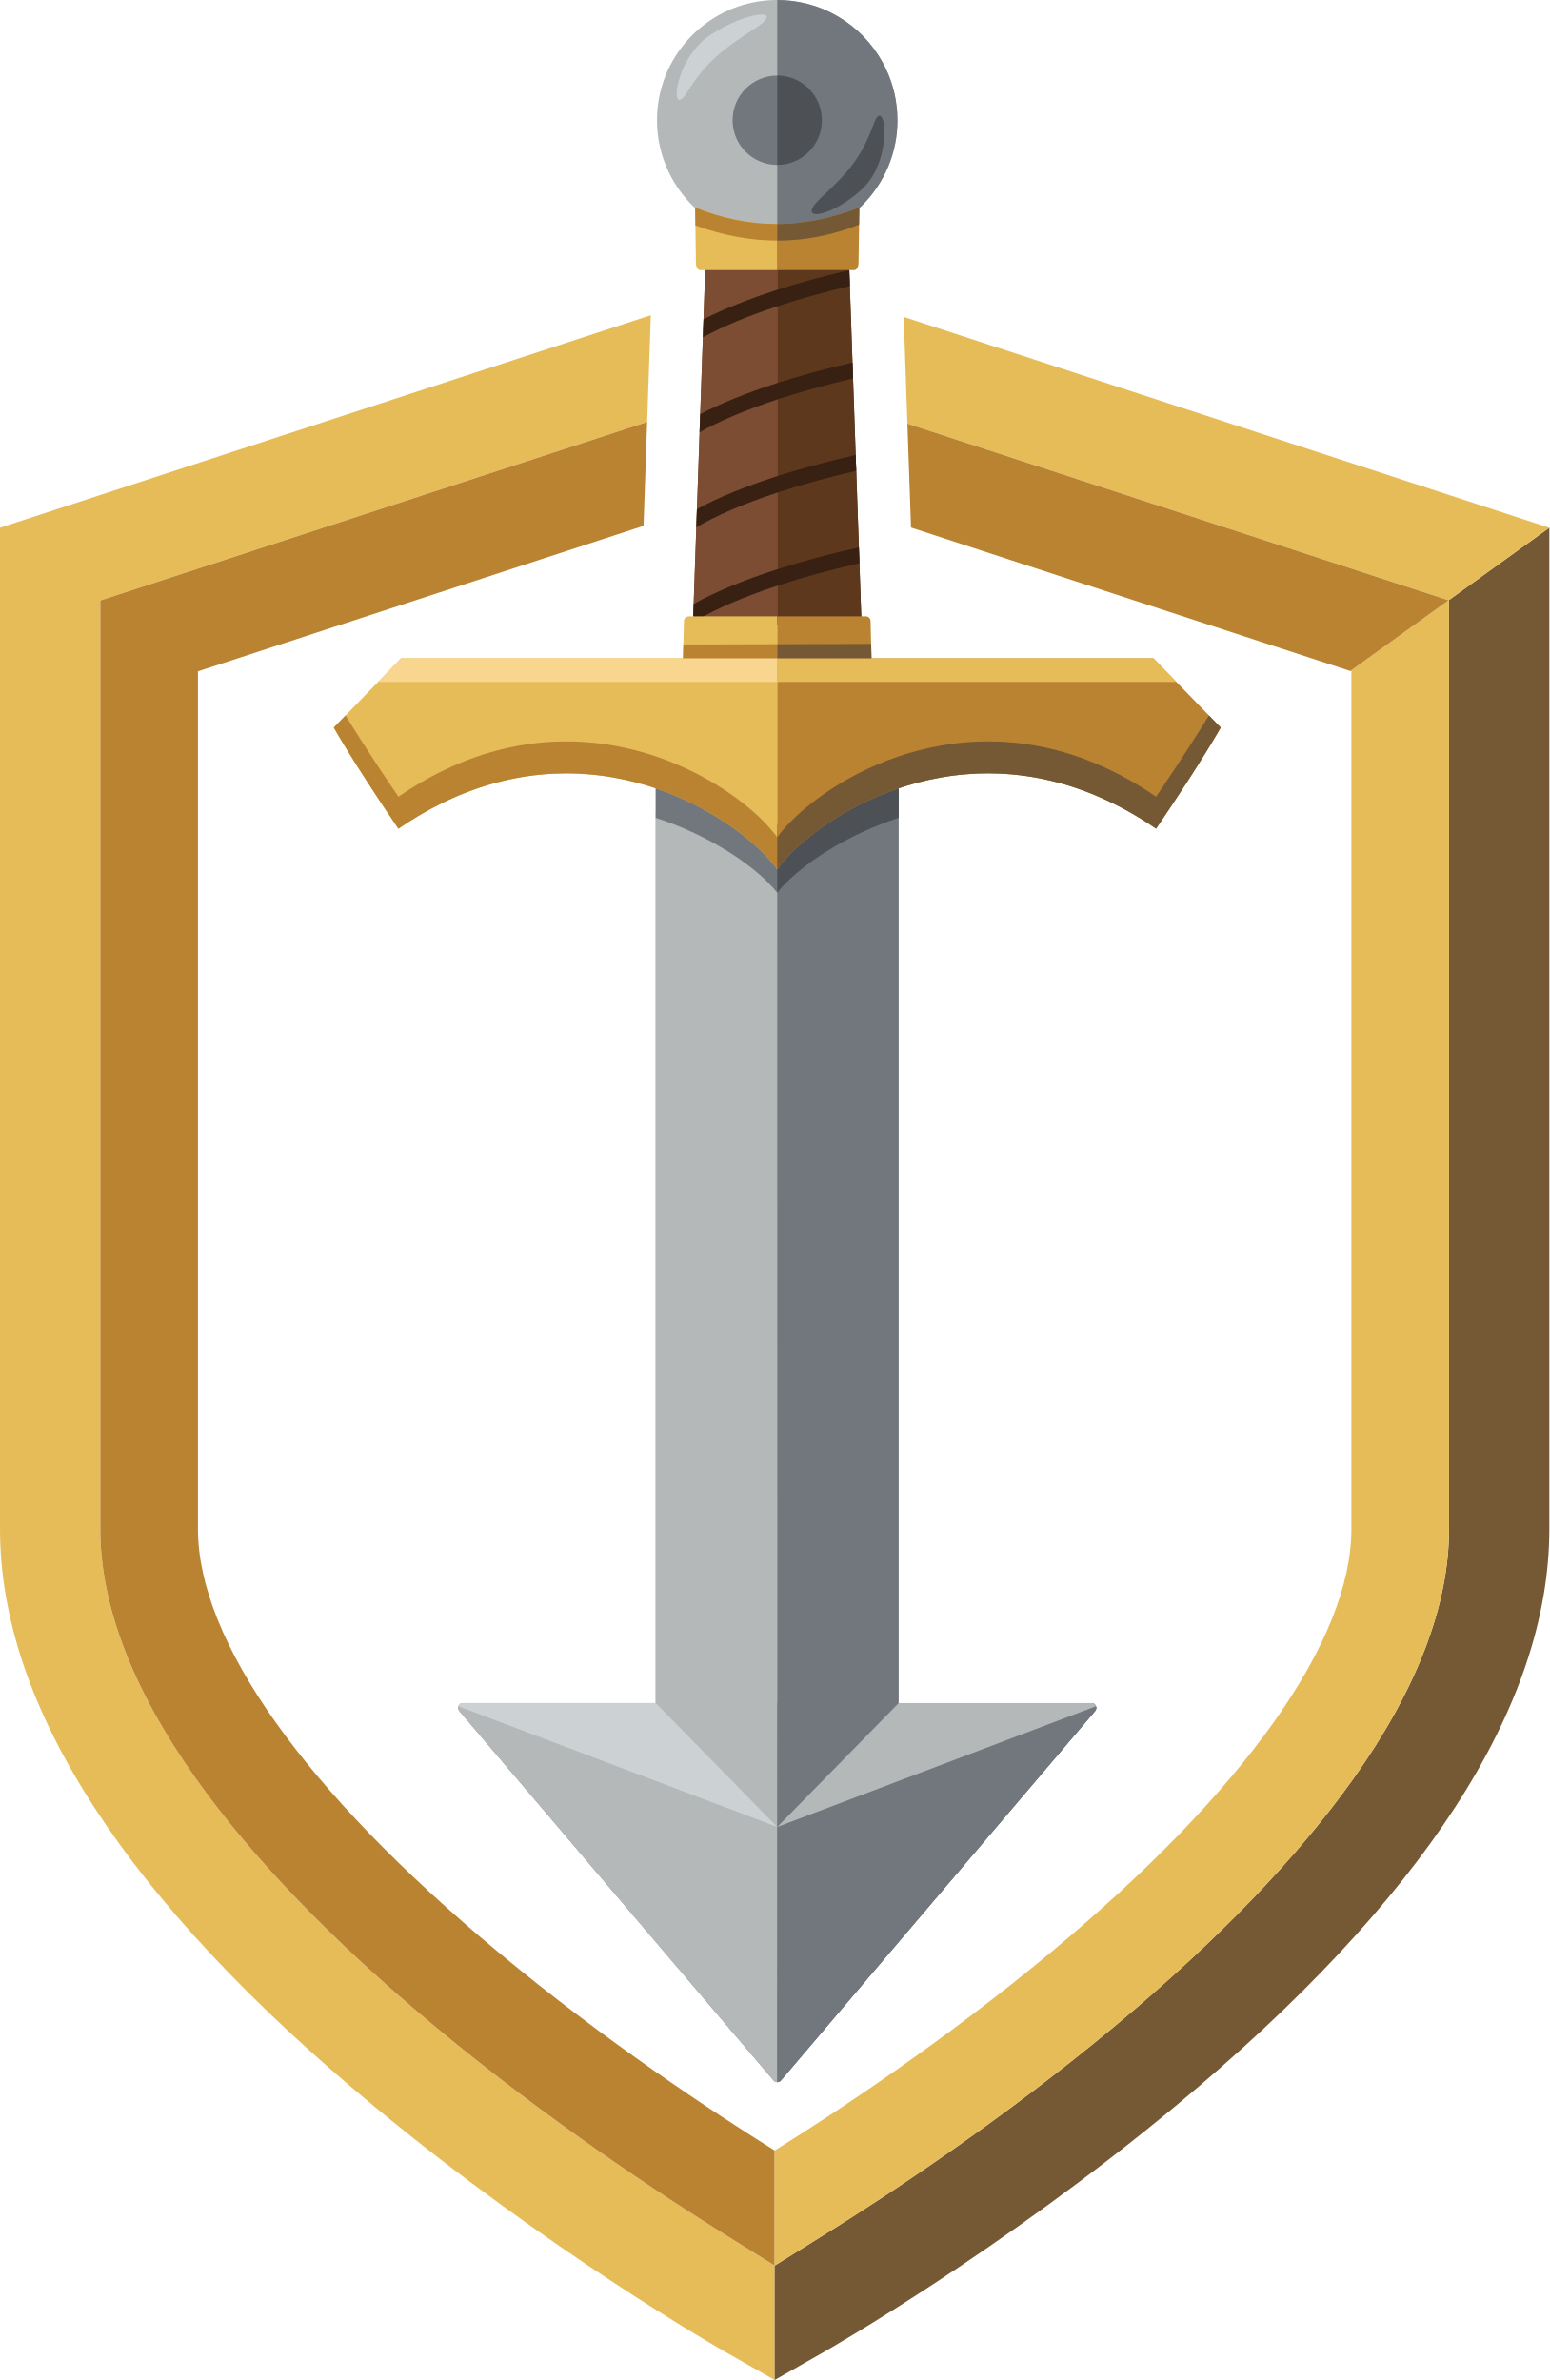
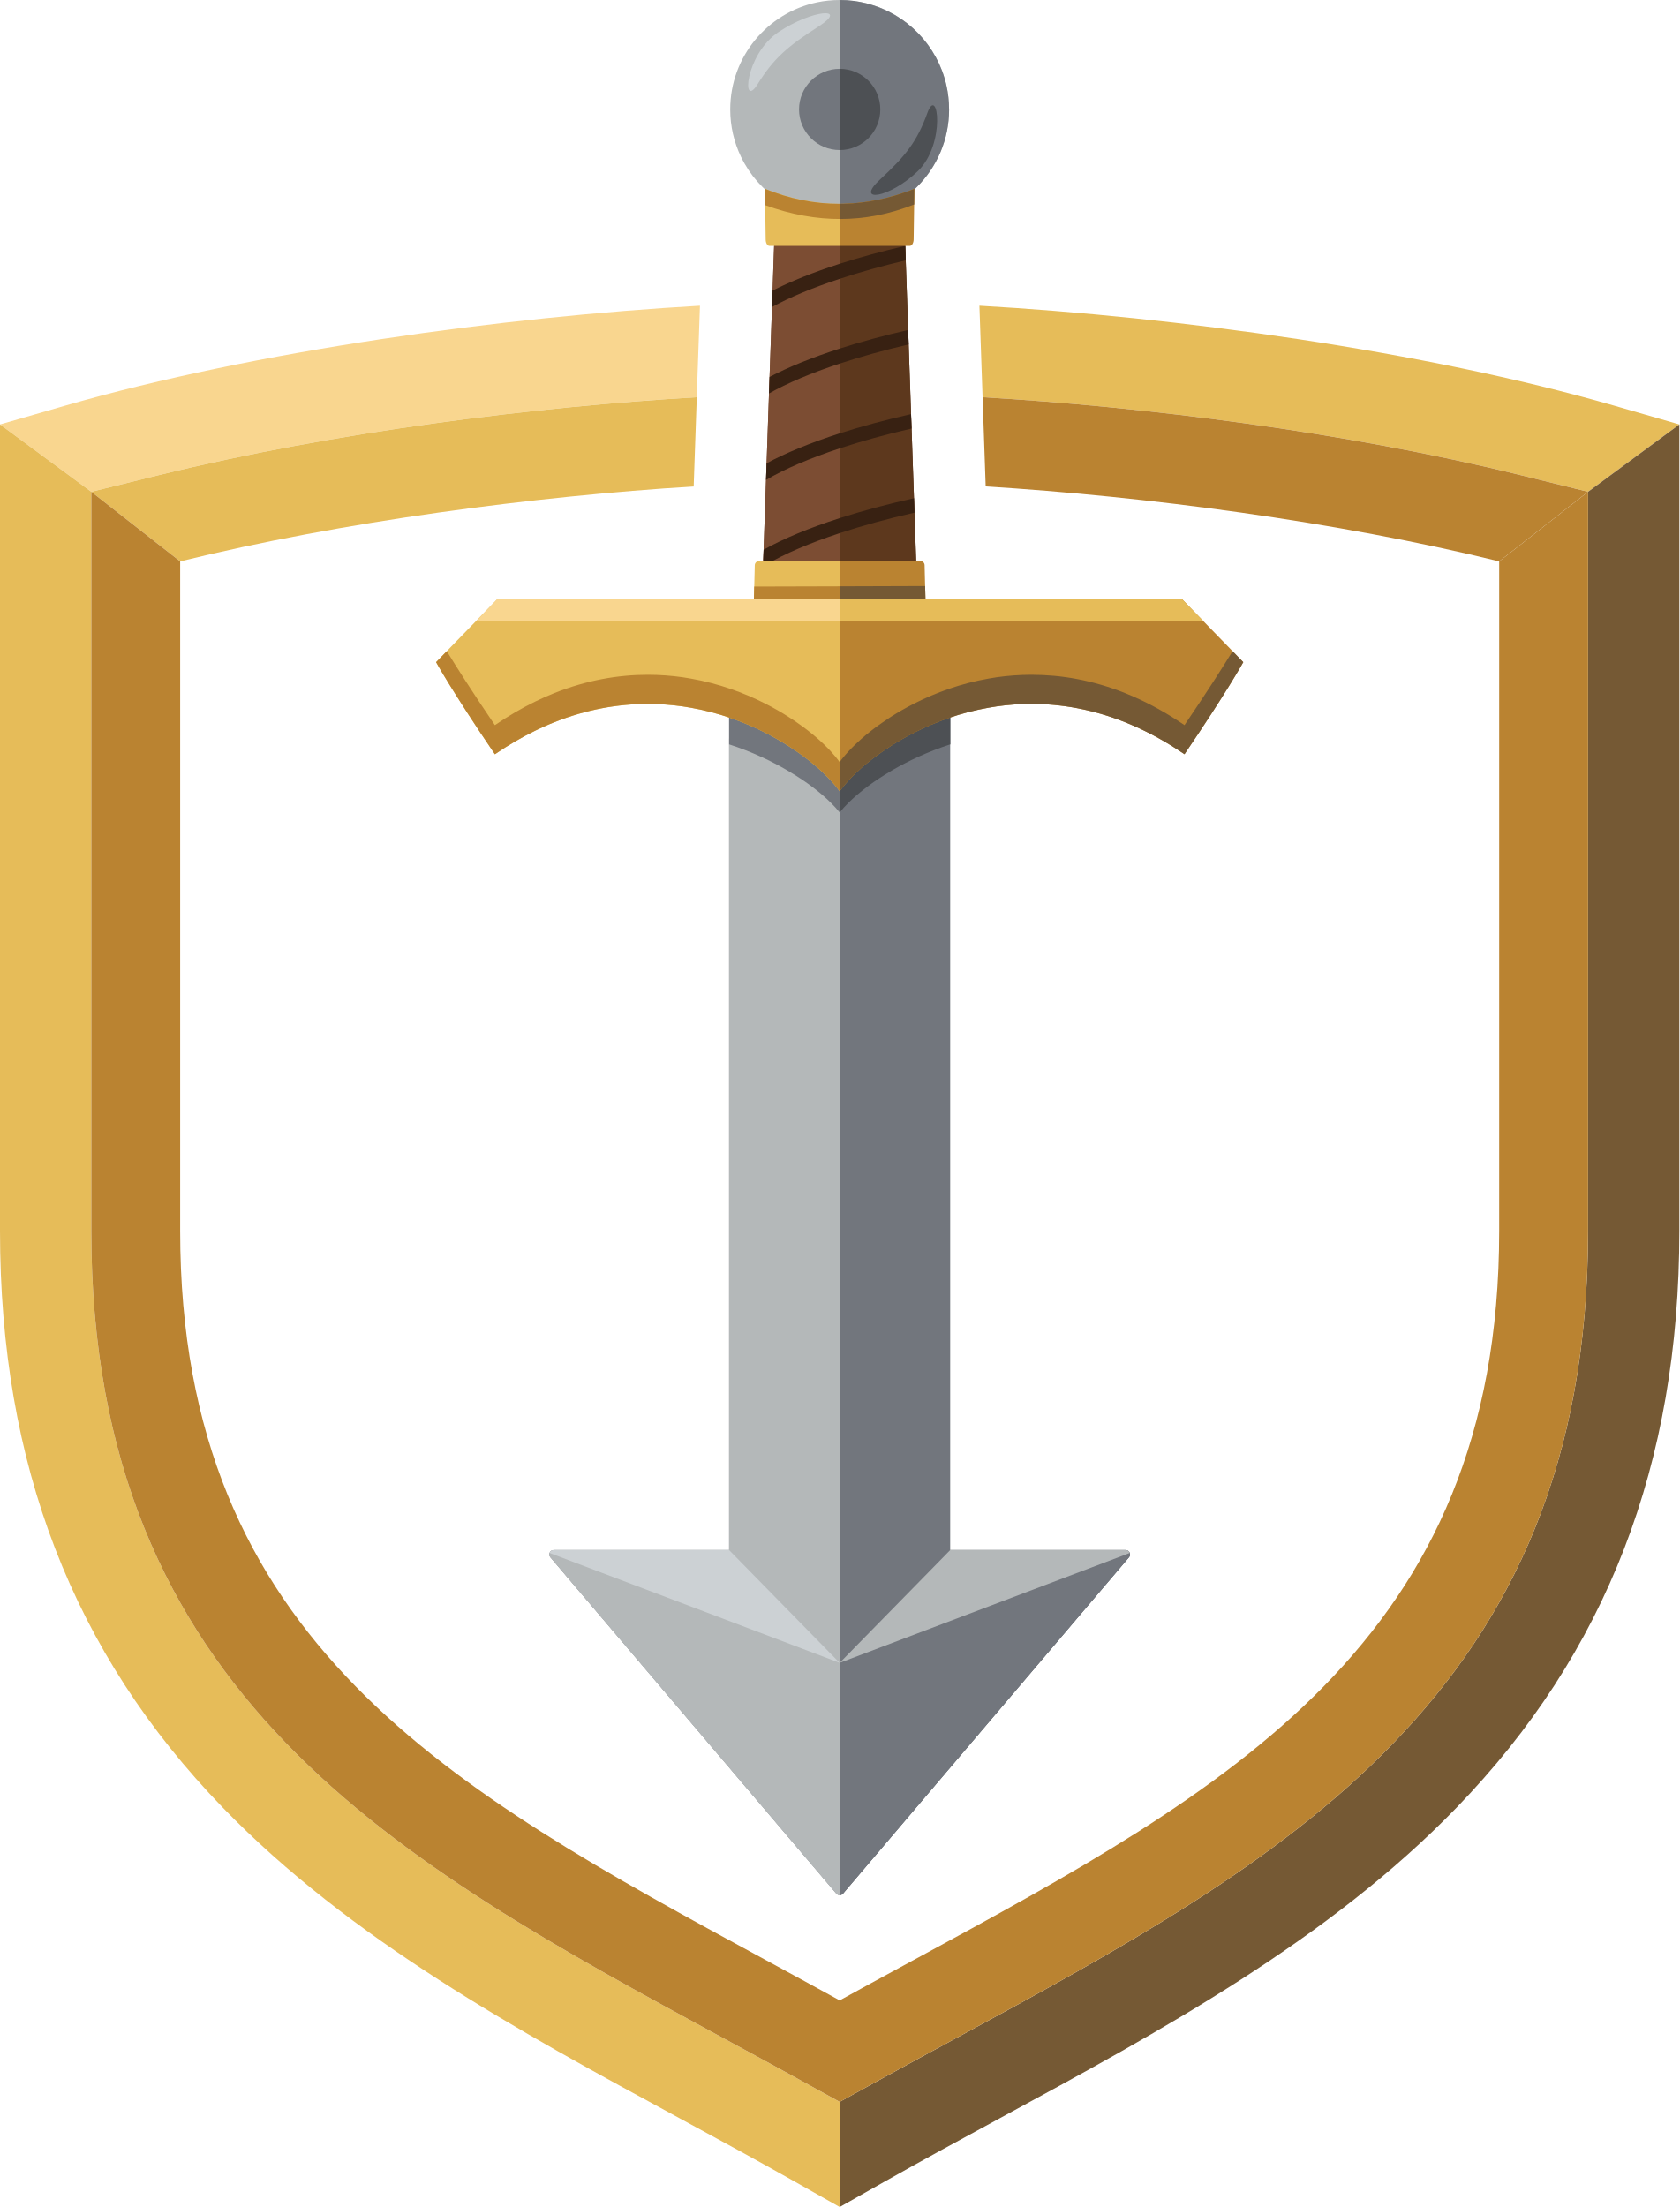
- <svg xmlns="http://www.w3.org/2000/svg" id="Ebene_2" data-name="Ebene 2" viewBox="0 0 587 901.8">
+ <svg xmlns="http://www.w3.org/2000/svg" id="Ebene_2" data-name="Ebene 2" viewBox="0 0 699.11 918.79">
  <defs>
    <style>
      .cls-1 {
        fill: #382112;
      }

      .cls-2 {
        fill: #b4b8b9;
      }

      .cls-3 {
        fill: #f9d68f;
      }

      .cls-4 {
        fill: #7c4d33;
      }

      .cls-5 {
        fill: #4d5054;
      }

      .cls-6 {
        fill: #72767d;
      }

      .cls-7 {
        fill: #ccd1d4;
      }

      .cls-8 {
        fill: #e6bc59;
      }

      .cls-9 {
        fill: #ba8331;
      }

      .cls-10 {
        fill: #5d381d;
      }

      .cls-11 {
        fill: #755934;
      }
    </style>
  </defs>
-   <g id="v2">
+   <g id="v3">
    <g>
      <g>
-         <path class="cls-8" d="M273.93,846.25c-22.24-13.86-65.96-42.46-108.92-78.21-38.95-32.42-69.51-64.1-90.84-94.17-24-33.83-36.17-65.64-36.17-94.52V227.52l25.52-8.33,181.66-59.31,1.4-40.44L0,199.96v379.39c0,67.08,47.62,140.63,141.55,218.6,65.78,54.6,130.67,91.74,133.4,93.29l18.55,10.56v-43.34l-19.57-12.21Z" />
-         <path class="cls-9" d="M188.68,739.6c-73.31-61.02-113.68-117.93-113.68-160.25V254.37l168.82-55.13,1.36-39.36-181.66,59.31-25.52,8.33v351.83c0,28.88,12.17,60.69,36.17,94.52,21.33,30.07,51.89,61.75,90.84,94.17,42.96,35.75,86.68,64.35,108.92,78.21l19.57,12.21v-43.61c-23.02-14.35-64.2-41.44-104.82-75.25Z" />
+         <path class="cls-6" d="M470,648.3l-119.06,140.02c-.72.84-2.04.84-2.76,0l-119.06-140.02c-1.01-1.17-.17-2.98,1.37-2.98h73.04v-358.04c18.8,6.83,34.86,0,39.49,5.93l6.53,19.25,9.32-4.34c4.64-5.93,17.9-14.02,36.69-20.84v358.04h73.04c1.55,0,2.39,1.81,1.38,2.98Z" />
+         <polygon class="cls-2" points="349.55 312.46 348.83 310.33 349.55 310.68 349.55 312.46" />
+         <path class="cls-2" d="M349.64,788.94c-.53.02-1.08-.19-1.46-.63l-119.06-140.02c-1.01-1.17-.17-2.98,1.37-2.98h73.04v-337.79c4.76,1.55,9.25,3.31,13.44,5.24.93.43,1.86.86,2.77,1.3.8.4,1.61.8,2.4,1.22.08.04.18.08.26.13h.01c.86.45,1.73.9,2.57,1.37h.01c.84.46,1.67.92,2.47,1.4,1.21.7,2.39,1.42,3.53,2.13.76.47,1.49.96,2.21,1.43.72.47,1.43.96,2.12,1.43.34.25.67.49,1.02.72.66.47,1.31.96,1.94,1.43.63.47,1.24.95,1.83,1.42.44.35.86.7,1.29,1.05.41.34.83.69,1.23,1.04.53.46,1.05.91,1.54,1.37.5.45.97.89,1.42,1.34,1.57,1.54,2.9,2.99,3.95,4.34l.08,453.05Z" />
+         <path class="cls-6" d="M470,648.3l-119.06,140.02c-.37.43-.88.64-1.38.63l.05-143.63h119.01c1.55,0,2.39,1.81,1.38,2.98Z" />
+         <path class="cls-2" d="M228.8,646.52c-.21.57-.15,1.24.32,1.78l119.06,140.02c.37.41.85.63,1.37.63v-96.69l-120.75-45.73Z" />
+         <path class="cls-7" d="M230.49,645.32c-1.01,0-1.7.78-1.79,1.64.02-.15.05-.3.1-.44l120.75,45.73-46.02-46.94h-73.04Z" />
+         <path class="cls-6" d="M470.32,646.51c.21.57.14,1.26-.32,1.79l-119.07,140.01c-.37.41-.85.63-1.37.63v-96.69s120.77-45.74,120.77-45.74Z" />
+         <path class="cls-2" d="M468.61,645.32c1.01,0,1.73.74,1.82,1.6-.02-.15-.05-.27-.1-.41l-120.77,45.74,46.01-46.94h73.04Z" />
+       </g>
+       <path class="cls-6" d="M395.57,289.64v20.25c-4.76,1.55-9.24,3.33-13.43,5.24-.93.43-1.86.86-2.77,1.3-.82.4-1.62.8-2.41,1.22h-.01c-.08.04-.17.08-.25.13-.88.45-1.74.91-2.58,1.37-.69.38-1.37.76-2.04,1.14-.3.18-.59.35-.89.52-1.05.62-2.08,1.24-3.08,1.87-.76.47-1.5.95-2.22,1.43-.72.47-1.43.96-2.12,1.43-.34.24-.67.49-1.01.72-.67.47-1.33.96-1.95,1.43-.63.47-1.24.95-1.83,1.42-.88.7-1.72,1.4-2.52,2.09-.53.46-1.04.91-1.54,1.37-.5.45-.97.9-1.42,1.34-1.57,1.54-2.9,2.99-3.95,4.34-1.05-1.35-2.38-2.8-3.95-4.34-.45-.45-.92-.89-1.42-1.34-.49-.46-1.01-.91-1.54-1.37-.4-.35-.82-.7-1.23-1.04-.43-.35-.85-.7-1.29-1.05-.59-.47-1.21-.95-1.83-1.42-.63-.47-1.28-.96-1.94-1.43-.34-.24-.67-.47-1.02-.72-.69-.47-1.4-.96-2.12-1.43-.72-.47-1.46-.96-2.21-1.43-1.14-.71-2.32-1.43-3.53-2.13-.8-.47-1.63-.93-2.47-1.4h-.01c-.84-.47-1.7-.92-2.57-1.37h-.01c-.08-.05-.18-.09-.26-.13-.79-.41-1.6-.82-2.4-1.22-.91-.44-1.83-.88-2.77-1.3-4.19-1.93-8.69-3.69-13.44-5.24v-20.25c18.8,6.83,34.86,0,39.49,5.93l6.53,19.25,9.32-4.34c4.64-5.93,17.9-14.02,36.69-20.84Z" />
+       <path class="cls-5" d="M395.57,289.64v20.25c-4.76,1.55-9.24,3.33-13.43,5.24-.93.43-1.86.86-2.77,1.3-.82.4-1.62.8-2.41,1.22h-.01c-.08.04-.17.08-.25.13-.88.45-1.74.91-2.58,1.37-.69.38-1.37.76-2.04,1.14-.3.18-.59.35-.89.52-1.05.62-2.08,1.24-3.08,1.87-.76.47-1.5.95-2.22,1.43-.72.47-1.43.96-2.12,1.43-.34.24-.67.49-1.01.72-.67.47-1.33.96-1.95,1.43-.63.47-1.24.95-1.83,1.42-.88.7-1.72,1.4-2.52,2.09-.53.46-1.04.91-1.54,1.37-.5.45-.97.9-1.42,1.34-1.57,1.54-2.9,2.99-3.95,4.34v-23.44l9.32-4.34c4.64-5.93,17.9-14.02,36.69-20.84Z" />
+       <g>
+         <path class="cls-8" d="M354.68,323.41c-.47.47-.92.95-1.35,1.41-1.49,1.61-2.76,3.15-3.76,4.57v-79.98h-142.52l-25.51,26.25s6.78,12.29,24.48,38.34c1.4-.96,2.79-1.88,4.18-2.76,1.39-.87,2.77-1.72,4.16-2.54,1.39-.81,2.77-1.59,4.15-2.32,1.38-.74,2.76-1.44,4.12-2.11,1.37-.67,2.73-1.31,4.1-1.91,1.37-.6,2.72-1.18,4.08-1.71,13.53-5.39,26.61-7.6,38.84-7.6,4.97,0,9.82.36,14.48,1.02,1.17.18,2.33.36,3.48.56,11.48,2.02,21.88,5.81,30.84,10.35.89.45,1.77.91,2.64,1.38.77.42,1.54.85,2.29,1.29.08.04.17.09.25.14h.01c.82.48,1.65.95,2.45,1.45h.01c.8.49,1.59.98,2.36,1.47,1.15.74,2.28,1.5,3.37,2.25.72.5,1.42,1.01,2.11,1.51.69.5,1.37,1.01,2.02,1.51.33.26.64.51.97.76.63.5,1.25,1.01,1.85,1.51.6.5,1.19,1,1.75,1.5.42.37.82.74,1.23,1.11.4.36.79.72,1.17,1.1.51.49,1.01.96,1.47,1.45.47.48.93.94,1.36,1.41,1.5,1.63,2.77,3.16,3.77,4.59,1.01-1.42,2.27-2.96,3.77-4.59.43-.46.88-.94,1.36-1.41.27-.28.56-.56.84-.83-.28.28-.57.56-.85.84Z" />
+         <path class="cls-9" d="M517.58,275.66s-6.78,12.29-24.48,38.34c-7.17-4.91-14.29-8.84-21.29-11.89-1.17-.52-2.33-1.01-3.5-1.47-13.54-5.38-26.6-7.6-38.84-7.6-4.98,0-9.82.36-14.5,1.02-1.16.18-2.33.37-3.47.57-11.48,2.02-21.89,5.81-30.85,10.35-.89.45-1.77.91-2.64,1.37-.78.43-1.55.85-2.31,1.29h-.01c-.07.04-.15.08-.24.13-.83.47-1.66.97-2.46,1.46-.65.4-1.31.79-1.94,1.2-.28.19-.57.38-.85.56-1.01.65-1.99,1.31-2.93,1.98-.72.5-1.43.99-2.12,1.5-.7.51-1.37,1.02-2.02,1.51-.33.25-.65.52-.97.77-.64.5-1.25,1.01-1.86,1.5-.6.51-1.18,1.01-1.75,1.5-.84.75-1.63,1.48-2.4,2.21-.51.49-.99.97-1.48,1.46-.47.47-.92.95-1.35,1.41-1.49,1.61-2.76,3.15-3.76,4.57v-79.98s142.49,0,142.49,0l25.52,26.25Z" />
+         <path class="cls-9" d="M349.55,317.29s0-.01.01-.01v12.12s-.01.01-.01.02c-1.01-1.43-2.27-2.97-3.77-4.59-.43-.47-.88-.93-1.35-1.41-.47-.49-.97-.97-1.48-1.46-.38-.37-.77-.73-1.17-1.1-.4-.37-.82-.73-1.23-1.11-.57-.5-1.15-.99-1.75-1.5-.59-.5-1.22-1.01-1.85-1.5-.33-.25-.65-.51-.98-.77-.65-.5-1.33-1.01-2.01-1.51-.7-.5-1.4-1.01-2.12-1.5-1.09-.76-2.21-1.51-3.37-2.26-.76-.5-1.55-.98-2.35-1.47h-.01c-.8-.5-1.62-.98-2.45-1.46h-.01c-.08-.05-.17-.09-.25-.13-.76-.44-1.53-.86-2.3-1.29-.86-.46-1.75-.92-2.64-1.37-8.96-4.54-19.37-8.33-30.85-10.35-1.15-.2-2.31-.39-3.48-.57-4.66-.66-9.51-1.02-14.48-1.02-12.24,0-25.3,2.21-38.84,7.6-1.36.53-2.71,1.11-4.08,1.72-1.36.59-2.73,1.23-4.09,1.91-1.37.67-2.75,1.38-4.13,2.12-1.37.73-2.76,1.51-4.14,2.32-1.4.82-2.77,1.67-4.17,2.54-1.38.89-2.78,1.8-4.18,2.76-17.7-26.04-24.48-38.34-24.48-38.34l4.46-4.59c3.81,6.24,10.25,16.42,20.02,30.8,1.4-.96,2.79-1.87,4.18-2.76,1.4-.88,2.77-1.73,4.17-2.54,1.38-.8,2.77-1.59,4.14-2.32,1.38-.73,2.76-1.43,4.13-2.12,1.36-.67,2.73-1.3,4.09-1.91,1.37-.6,2.72-1.17,4.08-1.72,13.54-5.38,26.6-7.6,38.84-7.6,4.97,0,9.82.36,14.48,1.02,1.17.18,2.33.37,3.48.57,11.48,2.02,21.89,5.81,30.85,10.35.89.45,1.77.91,2.64,1.37.77.43,1.54.85,2.3,1.29.08.04.17.08.25.13h.01c.83.47,1.64.96,2.45,1.46h.01c.8.49,1.6.97,2.35,1.48,1.16.73,2.28,1.49,3.37,2.25.72.5,1.42,1.01,2.12,1.5.69.51,1.36,1.02,2.01,1.51.33.26.65.52.98.77.63.5,1.25,1.01,1.85,1.51.6.5,1.18.99,1.75,1.49.41.38.83.75,1.23,1.11.4.37.79.73,1.17,1.1.51.49,1.01.97,1.48,1.46.47.47.92.93,1.35,1.41,1.5,1.63,2.77,3.16,3.77,4.59Z" />
+         <path class="cls-11" d="M517.58,275.66s-6.78,12.29-24.48,38.34c-7.17-4.91-14.29-8.84-21.29-11.89-1.17-.52-2.33-1.01-3.5-1.47-13.54-5.38-26.6-7.6-38.84-7.6-4.98,0-9.82.36-14.5,1.02-1.16.18-2.33.37-3.47.57-11.48,2.02-21.89,5.81-30.85,10.35-.89.45-1.77.91-2.64,1.37-.78.43-1.55.85-2.31,1.29h-.01c-.07.04-.15.08-.24.13-.83.47-1.66.97-2.46,1.46-.65.4-1.31.79-1.94,1.2-.28.19-.57.38-.85.56-1.01.65-1.99,1.31-2.93,1.98-.72.5-1.43.99-2.12,1.5-.7.51-1.37,1.02-2.02,1.51-.33.25-.65.52-.97.77-.64.5-1.25,1.01-1.86,1.5-.6.51-1.18,1.01-1.75,1.5-.84.75-1.63,1.48-2.4,2.21-.51.49-.99.97-1.48,1.46-.47.47-.92.95-1.35,1.41-.38.4-.73.8-1.08,1.2-1.03,1.17-1.93,2.31-2.69,3.37v-12.13c.51-.72,1.09-1.48,1.74-2.26.3-.37.62-.73.95-1.1.07-.09.15-.19.25-.28.26-.31.54-.62.83-.92.43-.46.88-.93,1.35-1.41.49-.49.97-.97,1.48-1.46.77-.73,1.56-1.47,2.4-2.21.57-.5,1.15-.99,1.75-1.5.6-.5,1.22-1.01,1.86-1.5.32-.25.64-.52.97-.77.65-.5,1.33-1.01,2.02-1.51.69-.51,1.4-1.01,2.12-1.5.95-.66,1.93-1.33,2.93-1.98.28-.18.57-.37.85-.56.63-.4,1.29-.79,1.94-1.2.8-.49,1.63-.98,2.46-1.46.08-.05.17-.09.24-.13h.01c.76-.44,1.53-.86,2.31-1.29.86-.46,1.75-.92,2.64-1.37,8.96-4.54,19.37-8.33,30.85-10.35,1.14-.2,2.31-.39,3.47-.57,4.67-.66,9.51-1.02,14.5-1.02,12.24,0,25.3,2.21,38.84,7.6,1.17.46,2.33.95,3.5,1.47,6.99,3.05,14.12,6.98,21.29,11.89,9.76-14.37,16.21-24.55,20.02-30.79l4.46,4.58Z" />
+         <polygon class="cls-3" points="349.55 249.41 349.55 258.4 198.31 258.4 207.05 249.41 349.55 249.41" />
+         <polygon class="cls-8" points="500.8 258.4 349.55 258.4 349.55 249.41 492.06 249.41 500.8 258.4" />
      </g>
      <g>
-         <path class="cls-11" d="M548.82,227.46l.18.06v351.83c0,28.88-12.17,60.69-36.17,94.52-21.33,30.07-51.89,61.75-90.84,94.17-42.96,35.75-86.68,64.35-108.92,78.21l-19.57,12.21v43.34l18.55-10.56c2.73-1.55,67.62-38.69,133.4-93.29,93.93-77.97,141.55-151.52,141.55-218.6V199.96l-38.18,27.5Z" />
-         <path class="cls-8" d="M548.82,227.46l-37.2,26.79.38.12v324.98c0,42.32-40.37,99.23-113.68,160.25-40.62,33.81-81.8,60.91-104.82,75.25v43.61l19.57-12.21c22.24-13.86,65.96-42.46,108.92-78.21,38.95-32.42,69.51-64.1,90.84-94.17,24-33.83,36.17-65.64,36.17-94.52V227.52l-.18-.06Z" />
+         <polygon class="cls-10" points="349.56 236.99 381.51 236.99 376.46 91.18 376.36 91.18 349.56 91.18 349.56 236.99" />
+         <polygon class="cls-4" points="322.75 91.18 322.65 91.18 317.61 236.99 349.56 236.99 349.56 91.18 322.75 91.18" />
+         <polygon class="cls-10" points="381.5 236.99 349.55 236.99 349.55 91.17 376.46 91.17 376.58 94.51 376.85 102.35 377.05 108.38 378.06 137.37 378.27 143.39 379.27 172.39 379.48 178.4 380.49 207.42 380.69 213.43 381.5 236.99" />
+         <polygon class="cls-4" points="349.55 91.17 349.55 236.99 317.61 236.99 317.74 233.14 317.89 228.86 318.9 199.78 319.13 192.87 320.14 163.8 320.37 156.91 321.39 127.81 321.63 120.97 322.54 94.51 322.66 91.17 349.55 91.17" />
+         <path class="cls-1" d="M317.74,233.14l1.17,1.96c7.62-4.53,18.19-9.04,30.65-13.15,9.43-3.12,19.95-6.01,31.13-8.53l-.2-6.01c-11.13,2.47-21.55,5.28-30.93,8.29-12.63,4.06-23.41,8.52-31.66,13.15l-.15,4.28Z" />
+         <path class="cls-1" d="M378.27,143.39c-10.28,2.39-19.97,5.09-28.72,7.98-11.81,3.89-21.9,8.14-29.42,12.44l.24-6.89c7.89-4.14,17.78-8.13,29.18-11.8,8.7-2.8,18.28-5.41,28.51-7.75l.21,6.02Z" />
+         <path class="cls-1" d="M379.48,178.4c-10.72,2.46-20.84,5.25-29.93,8.26-12.46,4.11-23.03,8.61-30.65,13.15v-.02s.22-6.91.22-6.91c8.08-4.38,18.42-8.6,30.42-12.47,9.04-2.9,19.03-5.6,29.71-8.01l.21,6.01Z" />
+         <path class="cls-1" d="M377.05,108.38c-9.82,2.32-19.1,4.92-27.5,7.7-11.16,3.68-20.79,7.67-28.16,11.73l.24-6.84c7.68-3.9,17.12-7.68,27.93-11.16,8.35-2.69,17.52-5.18,27.3-7.45l.2,6.02Z" />
      </g>
      <g>
-         <path class="cls-8" d="M342.39,120.08l1.4,40.44,179.69,58.67,25.34,8.27,38.18-27.5-244.61-79.88Z" />
-         <path class="cls-9" d="M523.48,219.19l-179.69-58.67,1.37,39.37,166.46,54.36,37.2-26.79-25.34-8.27Z" />
+         <path class="cls-8" d="M316.06,233.53h33.5v15.88h-35.7l.27-10.64.08-3.43c.02-.95.75-1.72,1.67-1.8.06-.01.12-.01.18-.01Z" />
+         <path class="cls-9" d="M384.99,238.77l-.08-3.49c-.02-.97-.82-1.75-1.79-1.75h-33.57v15.88h35.71l-.27-10.64Z" />
+         <polygon class="cls-9" points="349.55 244.09 349.55 249.41 313.85 249.41 313.98 244.19 349.55 244.09" />
+         <polygon class="cls-11" points="385.27 249.41 349.55 249.41 349.55 244.09 385.12 243.97 385.27 249.41" />
+       </g>
+       <g>
+         <path class="cls-2" d="M395.11,45.56c0,25.16-20.39,45.56-45.56,45.56-18.13,0-33.78-10.59-41.12-25.93-2.84-5.94-4.44-12.6-4.44-19.63,0-21.93,15.5-40.24,36.14-44.59,3.04-.64,6.19-.97,9.42-.97,3.95,0,7.8.51,11.45,1.46,16.42,4.25,29.24,17.43,32.98,34.04.73,3.23,1.12,6.6,1.12,10.06Z" />
+         <path class="cls-6" d="M395.11,45.56c0,25.16-20.39,45.56-45.56,45.56V0c3.95,0,7.8.51,11.45,1.46,16.42,4.25,29.24,17.43,32.98,34.04.73,3.23,1.12,6.6,1.12,10.06Z" />
+         <circle class="cls-6" cx="349.56" cy="45.56" r="16.92" />
+         <path class="cls-5" d="M366.47,45.56c0,9.35-7.57,16.92-16.92,16.92V28.64c9.35,0,16.92,7.57,16.92,16.92Z" />
+         <path class="cls-7" d="M315.39,35.04c-6.75,10.88-5.4-12.37,8.79-21.76,14.19-9.4,29.31-10.42,16.59-2.26-12.71,8.16-18.63,13.14-25.38,24.02Z" />
+         <path class="cls-5" d="M386.06,47.04c4.38-12.05,7.83,12.93-4.01,24.25-11.84,11.32-26.41,13.37-15.75,3.5,10.66-9.88,15.39-15.7,19.76-27.74Z" />
+       </g>
+       <g>
+         <path class="cls-9" d="M380.66,78.63l-.31,21.02c-.01,1.5-.73,2.71-1.6,2.71h-29.2v-17.49c.57-.01,1.12-.01,1.69-.02,9.86-.19,19.65-2.26,29.37-6.19.01-.01.04-.01.05-.02Z" />
+         <path class="cls-8" d="M349.55,102.35v-17.49c.07,0,.14,0,.21,0-10.37,0-20.81-2.07-31.32-6.23l.31,21.11c.02,1.45.71,2.62,1.55,2.62h58.44s0,0,0,0h-29.2Z" />
+         <path class="cls-9" d="M380.52,85.12l.09-6.5c-20.92,8.27-41.64,8.36-62.16,0l.1,6.79c21.46,7.82,42.1,7.63,61.97-.29Z" />
+         <path class="cls-11" d="M380.62,78.63v.02l-.09,6.47c-10.13,4.03-20.45,6.06-30.97,6.05v-6.31c.57-.01,1.12-.01,1.69-.02,9.74-.25,19.52-2.33,29.37-6.21Z" />
      </g>
    </g>
    <g>
-       <path class="cls-6" d="M414.92,648.3l-119.06,140.02c-.72.84-2.04.84-2.76,0l-119.06-140.02c-1.01-1.17-.17-2.98,1.37-2.98h73.04v-358.04c18.8,6.83,34.86,0,39.49,5.93l6.53,19.25,9.32-4.34c4.64-5.93,17.9-14.02,36.69-20.84v358.04h73.04c1.55,0,2.39,1.81,1.38,2.98Z" />
-       <polygon class="cls-2" points="294.47 312.46 293.75 310.33 294.47 310.68 294.47 312.46" />
-       <path class="cls-2" d="M294.56,788.94c-.53.02-1.08-.19-1.46-.63l-119.06-140.02c-1.01-1.17-.17-2.98,1.37-2.98h73.04v-337.79c4.76,1.55,9.25,3.31,13.44,5.24.93.43,1.86.86,2.77,1.3.8.4,1.61.8,2.4,1.22.08.04.18.08.26.13h.01c.86.45,1.73.9,2.57,1.37h.01c.84.46,1.67.92,2.47,1.4,1.21.7,2.39,1.42,3.53,2.13.76.47,1.49.96,2.21,1.43.72.47,1.43.96,2.12,1.43.34.25.67.49,1.02.72.66.47,1.31.96,1.94,1.43.63.47,1.24.95,1.83,1.42.44.35.86.7,1.29,1.05.41.34.83.69,1.23,1.04.53.46,1.05.91,1.54,1.37.5.45.97.89,1.42,1.34,1.57,1.54,2.9,2.99,3.95,4.34l.08,453.05Z" />
-       <path class="cls-6" d="M414.92,648.3l-119.06,140.02c-.37.43-.88.64-1.38.63l.05-143.63h119.01c1.55,0,2.39,1.81,1.38,2.98Z" />
-       <path class="cls-2" d="M173.72,646.52c-.21.57-.15,1.24.32,1.78l119.06,140.02c.37.41.85.63,1.37.63v-96.69l-120.75-45.73Z" />
-       <path class="cls-7" d="M175.41,645.32c-1.01,0-1.7.78-1.79,1.64.02-.15.05-.3.1-.44l120.75,45.73-46.02-46.94h-73.04Z" />
-       <path class="cls-6" d="M415.24,646.51c.21.57.14,1.26-.32,1.79l-119.07,140.01c-.37.41-.85.63-1.37.63v-96.69s120.77-45.74,120.77-45.74Z" />
-       <path class="cls-2" d="M413.52,645.32c1.01,0,1.73.74,1.82,1.6-.02-.15-.05-.27-.1-.41l-120.77,45.74,46.01-46.94h73.04Z" />
-     </g>
-     <path class="cls-6" d="M340.49,289.64v20.25c-4.76,1.55-9.24,3.33-13.43,5.24-.93.43-1.86.86-2.77,1.3-.82.4-1.62.8-2.41,1.22h-.01c-.08.04-.17.08-.25.13-.88.45-1.74.91-2.58,1.37-.69.38-1.37.76-2.04,1.14-.3.18-.59.35-.89.52-1.05.62-2.08,1.24-3.08,1.87-.76.47-1.5.95-2.22,1.43-.72.47-1.43.96-2.12,1.43-.34.24-.67.49-1.01.72-.67.47-1.33.96-1.95,1.43-.63.47-1.24.95-1.83,1.42-.88.7-1.72,1.4-2.52,2.09-.53.46-1.04.91-1.54,1.37-.5.45-.97.9-1.42,1.34-1.57,1.54-2.9,2.99-3.95,4.34-1.05-1.35-2.38-2.8-3.95-4.34-.45-.45-.92-.89-1.42-1.34-.49-.46-1.01-.91-1.54-1.37-.4-.35-.82-.7-1.23-1.04-.43-.35-.85-.7-1.29-1.05-.59-.47-1.21-.95-1.83-1.42-.63-.47-1.28-.96-1.94-1.43-.34-.24-.67-.47-1.02-.72-.69-.47-1.4-.96-2.12-1.43-.72-.47-1.46-.96-2.21-1.43-1.14-.71-2.32-1.43-3.53-2.13-.8-.47-1.63-.93-2.47-1.4h-.01c-.84-.47-1.7-.92-2.57-1.37h-.01c-.08-.05-.18-.09-.26-.13-.79-.41-1.6-.82-2.4-1.22-.91-.44-1.83-.88-2.77-1.3-4.19-1.93-8.69-3.69-13.44-5.24v-20.25c18.8,6.83,34.86,0,39.49,5.93l6.53,19.25,9.32-4.34c4.64-5.93,17.9-14.02,36.69-20.84Z" />
-     <path class="cls-5" d="M340.49,289.64v20.25c-4.76,1.55-9.24,3.33-13.43,5.24-.93.43-1.86.86-2.77,1.3-.82.4-1.62.8-2.41,1.22h-.01c-.08.04-.17.08-.25.13-.88.45-1.74.91-2.58,1.37-.69.38-1.37.76-2.04,1.14-.3.18-.59.35-.89.52-1.05.62-2.08,1.24-3.08,1.87-.76.47-1.5.95-2.22,1.43-.72.47-1.43.96-2.12,1.43-.34.24-.67.49-1.01.72-.67.47-1.33.96-1.95,1.43-.63.47-1.24.95-1.83,1.42-.88.7-1.72,1.4-2.52,2.09-.53.46-1.04.91-1.54,1.37-.5.45-.97.9-1.42,1.34-1.57,1.54-2.9,2.99-3.95,4.34v-23.44l9.32-4.34c4.64-5.93,17.9-14.02,36.69-20.84Z" />
-     <g>
-       <path class="cls-8" d="M299.6,323.41c-.47.47-.92.95-1.35,1.41-1.49,1.61-2.76,3.15-3.76,4.57v-79.98h-142.52l-25.51,26.25s6.78,12.29,24.48,38.34c1.4-.96,2.79-1.88,4.18-2.76,1.39-.87,2.77-1.72,4.16-2.54,1.39-.81,2.77-1.59,4.15-2.32,1.38-.74,2.76-1.44,4.12-2.11,1.37-.67,2.73-1.31,4.1-1.91,1.37-.6,2.72-1.18,4.08-1.71,13.53-5.39,26.61-7.6,38.84-7.6,4.97,0,9.82.36,14.48,1.02,1.17.18,2.33.36,3.48.56,11.48,2.02,21.88,5.81,30.84,10.35.89.45,1.77.91,2.64,1.38.77.42,1.54.85,2.29,1.29.08.04.17.09.25.14h.01c.82.48,1.65.95,2.45,1.45h.01c.8.49,1.59.98,2.36,1.47,1.15.74,2.28,1.5,3.37,2.25.72.5,1.42,1.01,2.11,1.51.69.5,1.37,1.01,2.02,1.51.33.26.64.51.97.76.63.5,1.25,1.01,1.85,1.51.6.5,1.19,1,1.75,1.5.42.37.82.74,1.23,1.11.4.36.79.72,1.17,1.1.51.49,1.01.96,1.47,1.45.47.48.93.94,1.36,1.41,1.5,1.63,2.77,3.16,3.77,4.59,1.01-1.42,2.27-2.96,3.77-4.59.43-.46.88-.94,1.36-1.41.27-.28.56-.56.84-.83-.28.28-.57.56-.85.84Z" />
-       <path class="cls-9" d="M462.5,275.66s-6.78,12.29-24.48,38.34c-7.17-4.91-14.29-8.84-21.29-11.89-1.17-.52-2.33-1.01-3.5-1.47-13.54-5.38-26.6-7.6-38.84-7.6-4.98,0-9.82.36-14.5,1.02-1.16.18-2.33.37-3.47.57-11.48,2.02-21.89,5.81-30.85,10.35-.89.45-1.77.91-2.64,1.37-.78.43-1.55.85-2.31,1.29h-.01c-.07.04-.15.08-.24.13-.83.47-1.66.97-2.46,1.46-.65.4-1.31.79-1.94,1.2-.28.19-.57.38-.85.56-1.01.65-1.99,1.31-2.93,1.98-.72.5-1.43.99-2.12,1.5-.7.51-1.37,1.02-2.02,1.51-.33.25-.65.52-.97.77-.64.5-1.25,1.01-1.86,1.5-.6.51-1.18,1.01-1.75,1.5-.84.75-1.63,1.48-2.4,2.21-.51.49-.99.97-1.48,1.46-.47.47-.92.95-1.35,1.41-1.49,1.61-2.76,3.15-3.76,4.57v-79.98s142.49,0,142.49,0l25.52,26.25Z" />
-       <path class="cls-9" d="M294.47,317.29s0-.01.01-.01v12.12s-.01.01-.01.02c-1.01-1.43-2.27-2.97-3.77-4.59-.43-.47-.88-.93-1.35-1.41-.47-.49-.97-.97-1.48-1.46-.38-.37-.77-.73-1.17-1.1-.4-.37-.82-.73-1.23-1.11-.57-.5-1.15-.99-1.75-1.5-.59-.5-1.22-1.01-1.85-1.5-.33-.25-.65-.51-.98-.77-.65-.5-1.33-1.01-2.01-1.51-.7-.5-1.4-1.01-2.12-1.5-1.09-.76-2.21-1.51-3.37-2.26-.76-.5-1.55-.98-2.35-1.47h-.01c-.8-.5-1.62-.98-2.45-1.46h-.01c-.08-.05-.17-.09-.25-.13-.76-.44-1.53-.86-2.3-1.29-.86-.46-1.75-.92-2.64-1.37-8.96-4.54-19.37-8.33-30.85-10.35-1.15-.2-2.31-.39-3.48-.57-4.66-.66-9.51-1.02-14.48-1.02-12.24,0-25.3,2.21-38.84,7.6-1.36.53-2.71,1.11-4.08,1.72-1.36.59-2.73,1.23-4.09,1.91-1.37.67-2.75,1.38-4.13,2.12-1.37.73-2.76,1.51-4.14,2.32-1.4.82-2.77,1.67-4.17,2.54-1.38.89-2.78,1.8-4.18,2.76-17.7-26.04-24.48-38.34-24.48-38.34l4.46-4.59c3.81,6.24,10.25,16.42,20.02,30.8,1.4-.96,2.79-1.87,4.18-2.76,1.4-.88,2.77-1.73,4.17-2.54,1.38-.8,2.77-1.59,4.14-2.32,1.38-.73,2.76-1.43,4.13-2.12,1.36-.67,2.73-1.3,4.09-1.91,1.37-.6,2.72-1.17,4.08-1.72,13.54-5.38,26.6-7.6,38.84-7.6,4.97,0,9.82.36,14.48,1.02,1.17.18,2.33.37,3.48.57,11.48,2.02,21.89,5.81,30.85,10.35.89.45,1.77.91,2.64,1.37.77.43,1.54.85,2.3,1.29.08.04.17.08.25.13h.01c.83.47,1.64.96,2.45,1.46h.01c.8.49,1.6.97,2.35,1.48,1.16.73,2.28,1.49,3.37,2.25.72.5,1.42,1.01,2.12,1.5.69.51,1.36,1.02,2.01,1.51.33.26.65.52.98.77.63.5,1.25,1.01,1.85,1.51.6.5,1.18.99,1.75,1.49.41.38.83.75,1.23,1.11.4.37.79.73,1.17,1.1.51.49,1.01.97,1.48,1.46.47.47.92.93,1.35,1.41,1.5,1.63,2.77,3.16,3.77,4.59Z" />
-       <path class="cls-11" d="M462.5,275.66s-6.78,12.29-24.48,38.34c-7.17-4.91-14.29-8.84-21.29-11.89-1.17-.52-2.33-1.01-3.5-1.47-13.54-5.38-26.6-7.6-38.84-7.6-4.98,0-9.82.36-14.5,1.02-1.16.18-2.33.37-3.47.57-11.48,2.02-21.89,5.81-30.85,10.35-.89.45-1.77.91-2.64,1.37-.78.43-1.55.85-2.31,1.29h-.01c-.07.04-.15.08-.24.13-.83.47-1.66.97-2.46,1.46-.65.4-1.31.79-1.94,1.2-.28.19-.57.38-.85.56-1.01.65-1.99,1.31-2.93,1.98-.72.5-1.43.99-2.12,1.5-.7.51-1.37,1.02-2.02,1.51-.33.25-.65.52-.97.77-.64.5-1.25,1.01-1.86,1.5-.6.51-1.18,1.01-1.75,1.5-.84.75-1.63,1.48-2.4,2.21-.51.49-.99.97-1.48,1.46-.47.47-.92.95-1.35,1.41-.38.4-.73.8-1.08,1.2-1.03,1.17-1.93,2.31-2.69,3.37v-12.13c.51-.72,1.09-1.48,1.74-2.26.3-.37.62-.73.95-1.1.07-.09.15-.19.25-.28.26-.31.54-.62.83-.92.43-.46.88-.93,1.35-1.41.49-.49.97-.97,1.48-1.46.77-.73,1.56-1.47,2.4-2.21.57-.5,1.15-.99,1.75-1.5.6-.5,1.22-1.01,1.86-1.5.32-.25.64-.52.97-.77.65-.5,1.33-1.01,2.02-1.51.69-.51,1.4-1.01,2.12-1.5.95-.66,1.93-1.33,2.93-1.98.28-.18.57-.37.85-.56.63-.4,1.29-.79,1.94-1.2.8-.49,1.63-.98,2.46-1.46.08-.05.17-.09.24-.13h.01c.76-.44,1.53-.86,2.31-1.29.86-.46,1.75-.92,2.64-1.37,8.96-4.54,19.37-8.33,30.85-10.35,1.14-.2,2.31-.39,3.47-.57,4.67-.66,9.51-1.02,14.5-1.02,12.24,0,25.3,2.21,38.84,7.6,1.17.46,2.33.95,3.5,1.47,6.99,3.05,14.12,6.98,21.29,11.89,9.76-14.37,16.21-24.55,20.02-30.79l4.46,4.58Z" />
-       <polygon class="cls-3" points="294.47 249.41 294.47 258.4 143.22 258.4 151.97 249.41 294.47 249.41" />
-       <polygon class="cls-8" points="445.72 258.4 294.47 258.4 294.47 249.41 436.98 249.41 445.72 258.4" />
-     </g>
-     <g>
-       <polygon class="cls-10" points="294.48 236.99 326.43 236.99 321.38 91.18 321.28 91.18 294.48 91.18 294.48 236.99" />
-       <polygon class="cls-4" points="267.67 91.18 267.57 91.18 262.53 236.99 294.48 236.99 294.48 91.18 267.67 91.18" />
-       <polygon class="cls-10" points="326.42 236.99 294.47 236.99 294.47 91.17 321.38 91.17 321.5 94.51 321.77 102.35 321.97 108.38 322.98 137.37 323.19 143.39 324.19 172.39 324.4 178.4 325.4 207.42 325.61 213.43 326.42 236.99" />
-       <polygon class="cls-4" points="294.47 91.17 294.47 236.99 262.52 236.99 262.65 233.14 262.81 228.86 263.81 199.78 264.05 192.87 265.06 163.8 265.29 156.91 266.31 127.81 266.55 120.97 267.46 94.51 267.58 91.17 294.47 91.17" />
-       <path class="cls-1" d="M262.65,233.14l1.17,1.96c7.62-4.53,18.19-9.04,30.65-13.15,9.43-3.12,19.95-6.01,31.13-8.53l-.2-6.01c-11.13,2.47-21.55,5.28-30.93,8.29-12.63,4.06-23.41,8.52-31.66,13.15l-.15,4.28Z" />
-       <path class="cls-1" d="M323.19,143.39c-10.28,2.39-19.97,5.09-28.72,7.98-11.81,3.89-21.9,8.14-29.42,12.44l.24-6.89c7.89-4.14,17.78-8.13,29.18-11.8,8.7-2.8,18.28-5.41,28.51-7.75l.21,6.02Z" />
-       <path class="cls-1" d="M324.4,178.4c-10.72,2.46-20.84,5.25-29.93,8.26-12.46,4.11-23.03,8.61-30.65,13.15v-.02s.22-6.91.22-6.91c8.08-4.38,18.42-8.6,30.42-12.47,9.04-2.9,19.03-5.6,29.71-8.01l.21,6.01Z" />
-       <path class="cls-1" d="M321.97,108.38c-9.82,2.32-19.1,4.92-27.5,7.7-11.16,3.68-20.79,7.67-28.16,11.73l.24-6.84c7.68-3.9,17.12-7.68,27.93-11.16,8.35-2.69,17.52-5.18,27.3-7.45l.2,6.02Z" />
-     </g>
-     <g>
-       <path class="cls-8" d="M260.97,233.53h33.5v15.88h-35.7l.27-10.64.08-3.43c.02-.95.75-1.72,1.67-1.8.06-.01.12-.01.18-.01Z" />
-       <path class="cls-9" d="M329.91,238.77l-.08-3.49c-.02-.97-.82-1.75-1.79-1.75h-33.57v15.88h35.71l-.27-10.64Z" />
-       <polygon class="cls-9" points="294.47 244.09 294.47 249.41 258.77 249.41 258.9 244.19 294.47 244.09" />
-       <polygon class="cls-11" points="330.18 249.41 294.47 249.41 294.47 244.09 330.04 243.97 330.18 249.41" />
-     </g>
-     <g>
-       <path class="cls-2" d="M340.03,45.56c0,25.16-20.39,45.56-45.56,45.56-18.13,0-33.78-10.59-41.12-25.93-2.84-5.94-4.44-12.6-4.44-19.63,0-21.93,15.5-40.24,36.14-44.59,3.04-.64,6.19-.97,9.42-.97,3.95,0,7.8.51,11.45,1.46,16.42,4.25,29.24,17.43,32.98,34.04.73,3.23,1.12,6.6,1.12,10.06Z" />
-       <path class="cls-6" d="M340.03,45.56c0,25.16-20.39,45.56-45.56,45.56V0c3.95,0,7.8.51,11.45,1.46,16.42,4.25,29.24,17.43,32.98,34.04.73,3.23,1.12,6.6,1.12,10.06Z" />
-       <circle class="cls-6" cx="294.48" cy="45.56" r="16.92" />
-       <path class="cls-5" d="M311.39,45.56c0,9.35-7.57,16.92-16.92,16.92V28.64c9.35,0,16.92,7.57,16.92,16.92Z" />
-       <path class="cls-7" d="M260.31,35.04c-6.75,10.88-5.4-12.37,8.79-21.76,14.19-9.4,29.31-10.42,16.59-2.26-12.71,8.16-18.63,13.14-25.38,24.02Z" />
-       <path class="cls-5" d="M330.98,47.04c4.38-12.05,7.83,12.93-4.01,24.25-11.84,11.32-26.41,13.37-15.75,3.5,10.66-9.88,15.39-15.7,19.76-27.74Z" />
-     </g>
-     <g>
-       <path class="cls-9" d="M325.58,78.63l-.31,21.02c-.01,1.5-.73,2.71-1.6,2.71h-29.2v-17.49c.57-.01,1.12-.01,1.69-.02,9.86-.19,19.65-2.26,29.37-6.19.01-.01.04-.01.05-.02Z" />
-       <path class="cls-8" d="M294.47,102.35v-17.49c.07,0,.14,0,.21,0-10.37,0-20.81-2.07-31.32-6.23l.31,21.11c.02,1.45.71,2.62,1.55,2.62h58.44s0,0,0,0h-29.2Z" />
-       <path class="cls-9" d="M325.44,85.12l.09-6.5c-20.92,8.27-41.64,8.36-62.16,0l.1,6.79c21.46,7.82,42.1,7.63,61.97-.29Z" />
-       <path class="cls-11" d="M325.53,78.63v.02l-.09,6.47c-10.13,4.03-20.45,6.06-30.97,6.05v-6.31c.57-.01,1.12-.01,1.69-.02,9.74-.25,19.52-2.33,29.37-6.21Z" />
+       <path class="cls-3" d="M27.1,168.88l-27.1,7.82,38,28.03,28.14-6.94c73.25-18.06,157.04-28.49,223.93-32.43l.09-2.59.23-6.9.52-14.76.48-13.84c-81.43,4.63-184.7,18.65-264.29,41.61Z" />
+       <path class="cls-8" d="M66.14,197.79l-28.14,6.94,37,28.98c67.5-16.63,147.69-27.12,213.78-31.2l.13-3.75.24-6.92.92-26.48c-66.89,3.94-150.68,14.37-223.93,32.43ZM66.14,197.79l-28.14,6.94,37,28.98c67.5-16.63,147.69-27.12,213.78-31.2l.13-3.75.24-6.92.92-26.48c-66.89,3.94-150.68,14.37-223.93,32.43ZM66.14,197.79l-28.14,6.94,37,28.98c67.5-16.63,147.69-27.12,213.78-31.2l.13-3.75.24-6.92.92-26.48c-66.89,3.94-150.68,14.37-223.93,32.43Z" />
+       <path class="cls-8" d="M349.55,875.03h0s-17.85-9.85-17.85-9.85c-10.02-5.52-20.16-11.02-29.97-16.34l-.55-.3c-135.34-73.43-263.18-142.79-263.18-336.07V204.73L0,176.7v335.77c0,97.07,30.33,175.6,92.74,240.05,53.35,55.11,122.98,92.89,190.33,129.42,15.86,8.61,32.27,17.51,48.04,26.43l18.44,10.41h0s.01,0,.01,0v-43.75h-.01Z" />
+       <path class="cls-9" d="M349.55,832.78c-10.31-5.68-20.62-11.28-30.72-16.76-130.84-70.98-243.83-132.29-243.83-303.55V233.71l-37-28.98v307.74c0,193.28,127.84,262.64,263.18,336.07l.55.3c9.81,5.32,19.95,10.82,29.97,16.34l17.85,9.84h0s.01.01.01.01v-42.25h-.01ZM349.55,832.78c-10.31-5.68-20.62-11.28-30.72-16.76-130.84-70.98-243.83-132.29-243.83-303.55V233.71l-37-28.98v307.74c0,193.28,127.84,262.64,263.18,336.07l.55.3c9.81,5.32,19.95,10.82,29.97,16.34l17.85,9.84h0s.01.01.01.01v-42.25h-.01ZM349.55,832.78c-10.31-5.68-20.62-11.28-30.72-16.76-130.84-70.98-243.83-132.29-243.83-303.55V233.71l-37-28.98v307.74c0,193.28,127.84,262.64,263.18,336.07l.55.3c9.81,5.32,19.95,10.82,29.97,16.34l17.85,9.84h0s.01.01.01.01v-42.25h-.01Z" />
+       <path class="cls-8" d="M672.01,168.88c-79.58-22.96-182.85-36.98-264.28-41.61l.35,10.13.17,4.96.4,11.61.4,11.39c66.89,3.94,150.68,14.37,223.92,32.43l28.14,6.94,38-28.03-27.1-7.82Z" />
+       <path class="cls-9" d="M632.97,197.79c-73.24-18.06-157.03-28.49-223.92-32.43l.72,20.82.57,16.33c66.09,4.08,146.27,14.57,213.77,31.2l37-28.98-28.14-6.94ZM632.97,197.79c-73.24-18.06-157.03-28.49-223.92-32.43l.72,20.82.57,16.33c66.09,4.08,146.27,14.57,213.77,31.2l37-28.98-28.14-6.94ZM632.97,197.79c-73.24-18.06-157.03-28.49-223.92-32.43l.72,20.82.57,16.33c66.09,4.08,146.27,14.57,213.77,31.2l37-28.98-28.14-6.94Z" />
+       <path class="cls-11" d="M661.11,204.73v307.74c0,193.28-127.84,262.64-263.18,336.07l-.55.3c-9.81,5.32-19.95,10.82-29.97,16.34l-17.85,9.84h0s-.01.01-.01.01v43.76h.01s18.44-10.42,18.44-10.42c15.77-8.92,32.18-17.82,48.04-26.43,67.35-36.53,136.98-74.31,190.33-129.42,62.41-64.45,92.74-142.98,92.74-240.05V176.7l-38,28.03Z" />
+       <path class="cls-9" d="M624.11,233.71v278.76c0,171.26-112.99,232.57-243.83,303.55-.22.12-.43.23-.65.35-1.57.85-3.15,1.71-4.73,2.57-8.37,4.54-16.86,9.16-25.34,13.84h-.01v42.25h.01s17.85-9.85,17.85-9.85c10.02-5.52,20.16-11.02,29.97-16.34l.55-.3c135.34-73.43,263.18-142.79,263.18-336.07V204.73l-37,28.98ZM624.11,233.71v278.76c0,171.26-112.99,232.57-243.83,303.55-.22.12-.43.23-.65.35-1.57.85-3.15,1.71-4.73,2.57-8.37,4.54-16.86,9.16-25.34,13.84h-.01v42.25h.01s17.85-9.85,17.85-9.85c10.02-5.52,20.16-11.02,29.97-16.34l.55-.3c135.34-73.43,263.18-142.79,263.18-336.07V204.73l-37,28.98ZM624.11,233.71v278.76c0,171.26-112.99,232.57-243.83,303.55-.22.12-.43.23-.65.35-1.57.85-3.15,1.71-4.73,2.57-8.37,4.54-16.86,9.16-25.34,13.84h-.01v42.25h.01s17.85-9.85,17.85-9.85c10.02-5.52,20.16-11.02,29.97-16.34l.55-.3c135.34-73.43,263.18-142.79,263.18-336.07V204.73l-37,28.98Z" />
    </g>
  </g>
</svg>
